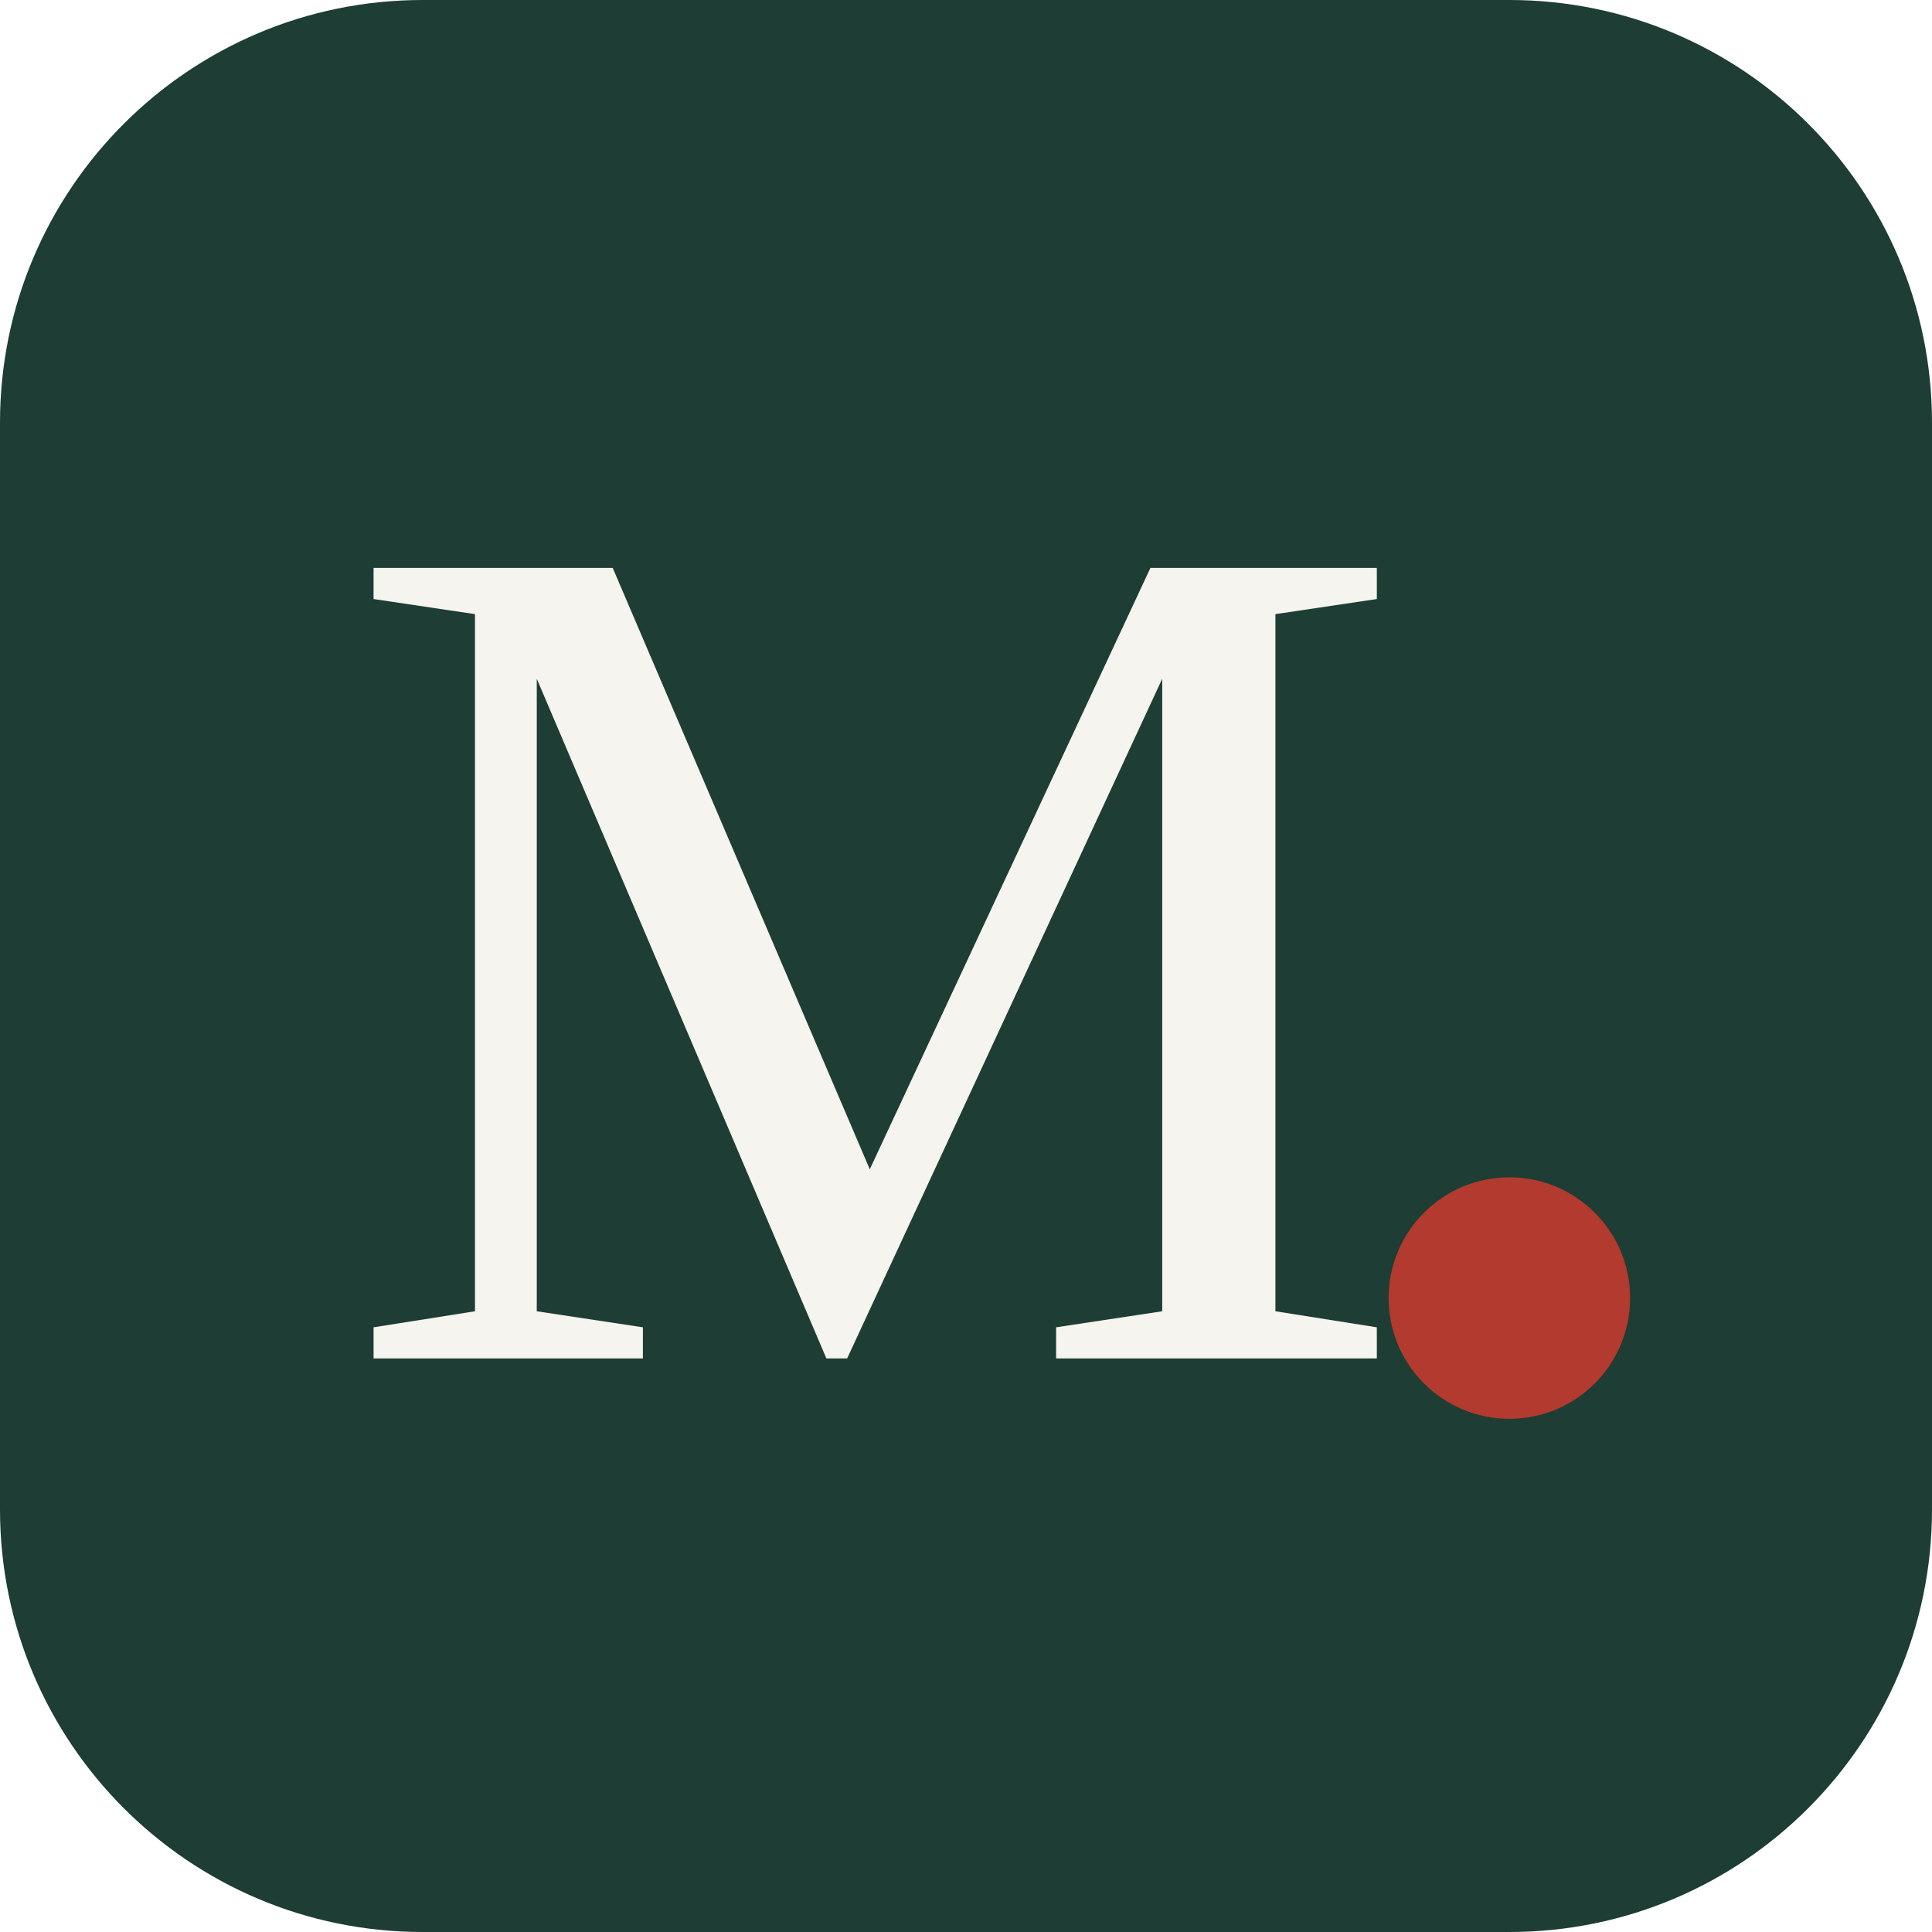
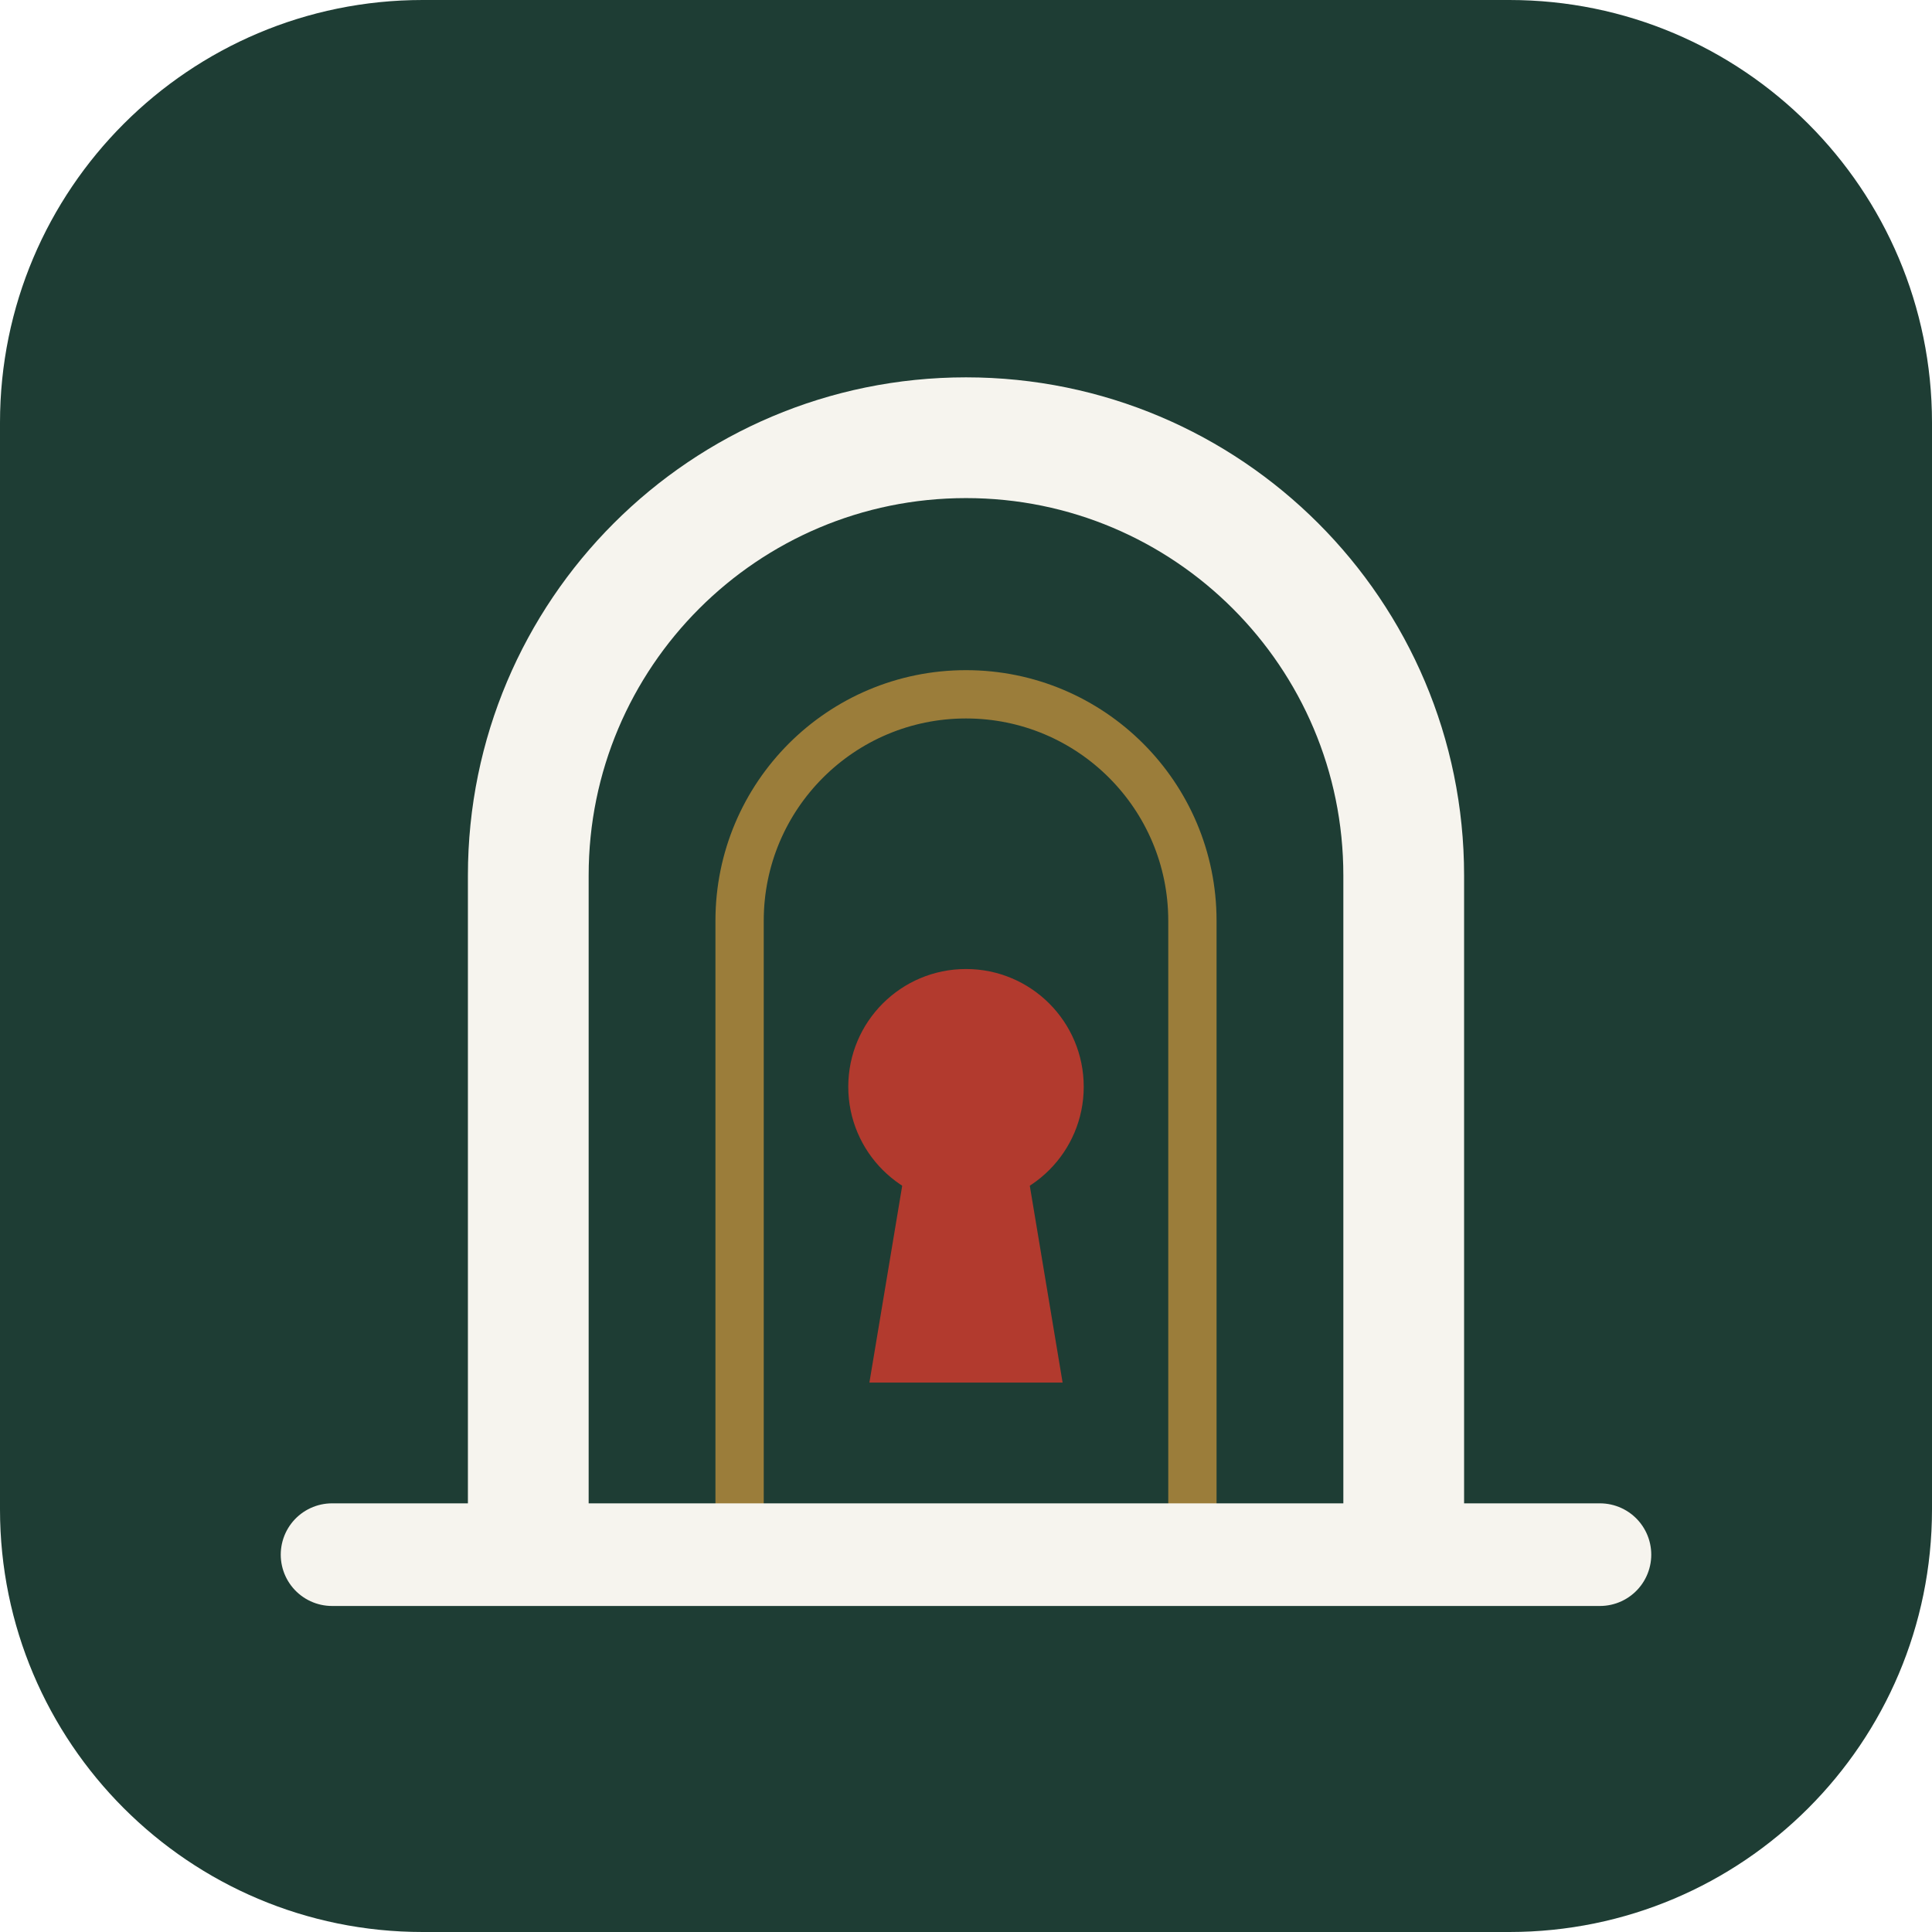
- <svg xmlns="http://www.w3.org/2000/svg" viewBox="0 0 64 64">
+ <svg xmlns="http://www.w3.org/2000/svg" viewBox="0 0 64 64" role="img" aria-label="Mémoria">
  <rect width="64" height="64" rx="14" fill="#1E3D34" />
-   <text x="29" y="45" font-family="Georgia,'Times New Roman',serif" font-size="40" fill="#F6F4EE" text-anchor="middle">M</text>
-   <circle cx="50" cy="43" r="4" fill="#B23A2E" />
+   <path d="M17.5 51V29a14.5 14.5 0 0 1 29 0v22" fill="none" stroke="#F6F4EE" stroke-width="4" />
+   <path d="M24.5 51V30.5a7.5 7.5 0 0 1 15 0V51" fill="none" stroke="#A8843B" stroke-width="1.6" opacity=".9" />
+   <path d="M11 51.5h42" stroke="#F6F4EE" stroke-width="3.4" stroke-linecap="round" />
+   <circle cx="32" cy="36" r="3.9" fill="#B23A2E" />
+   <path d="M30.1 38h3.8l1.3 7.8h-6.4z" fill="#B23A2E" />
</svg>
